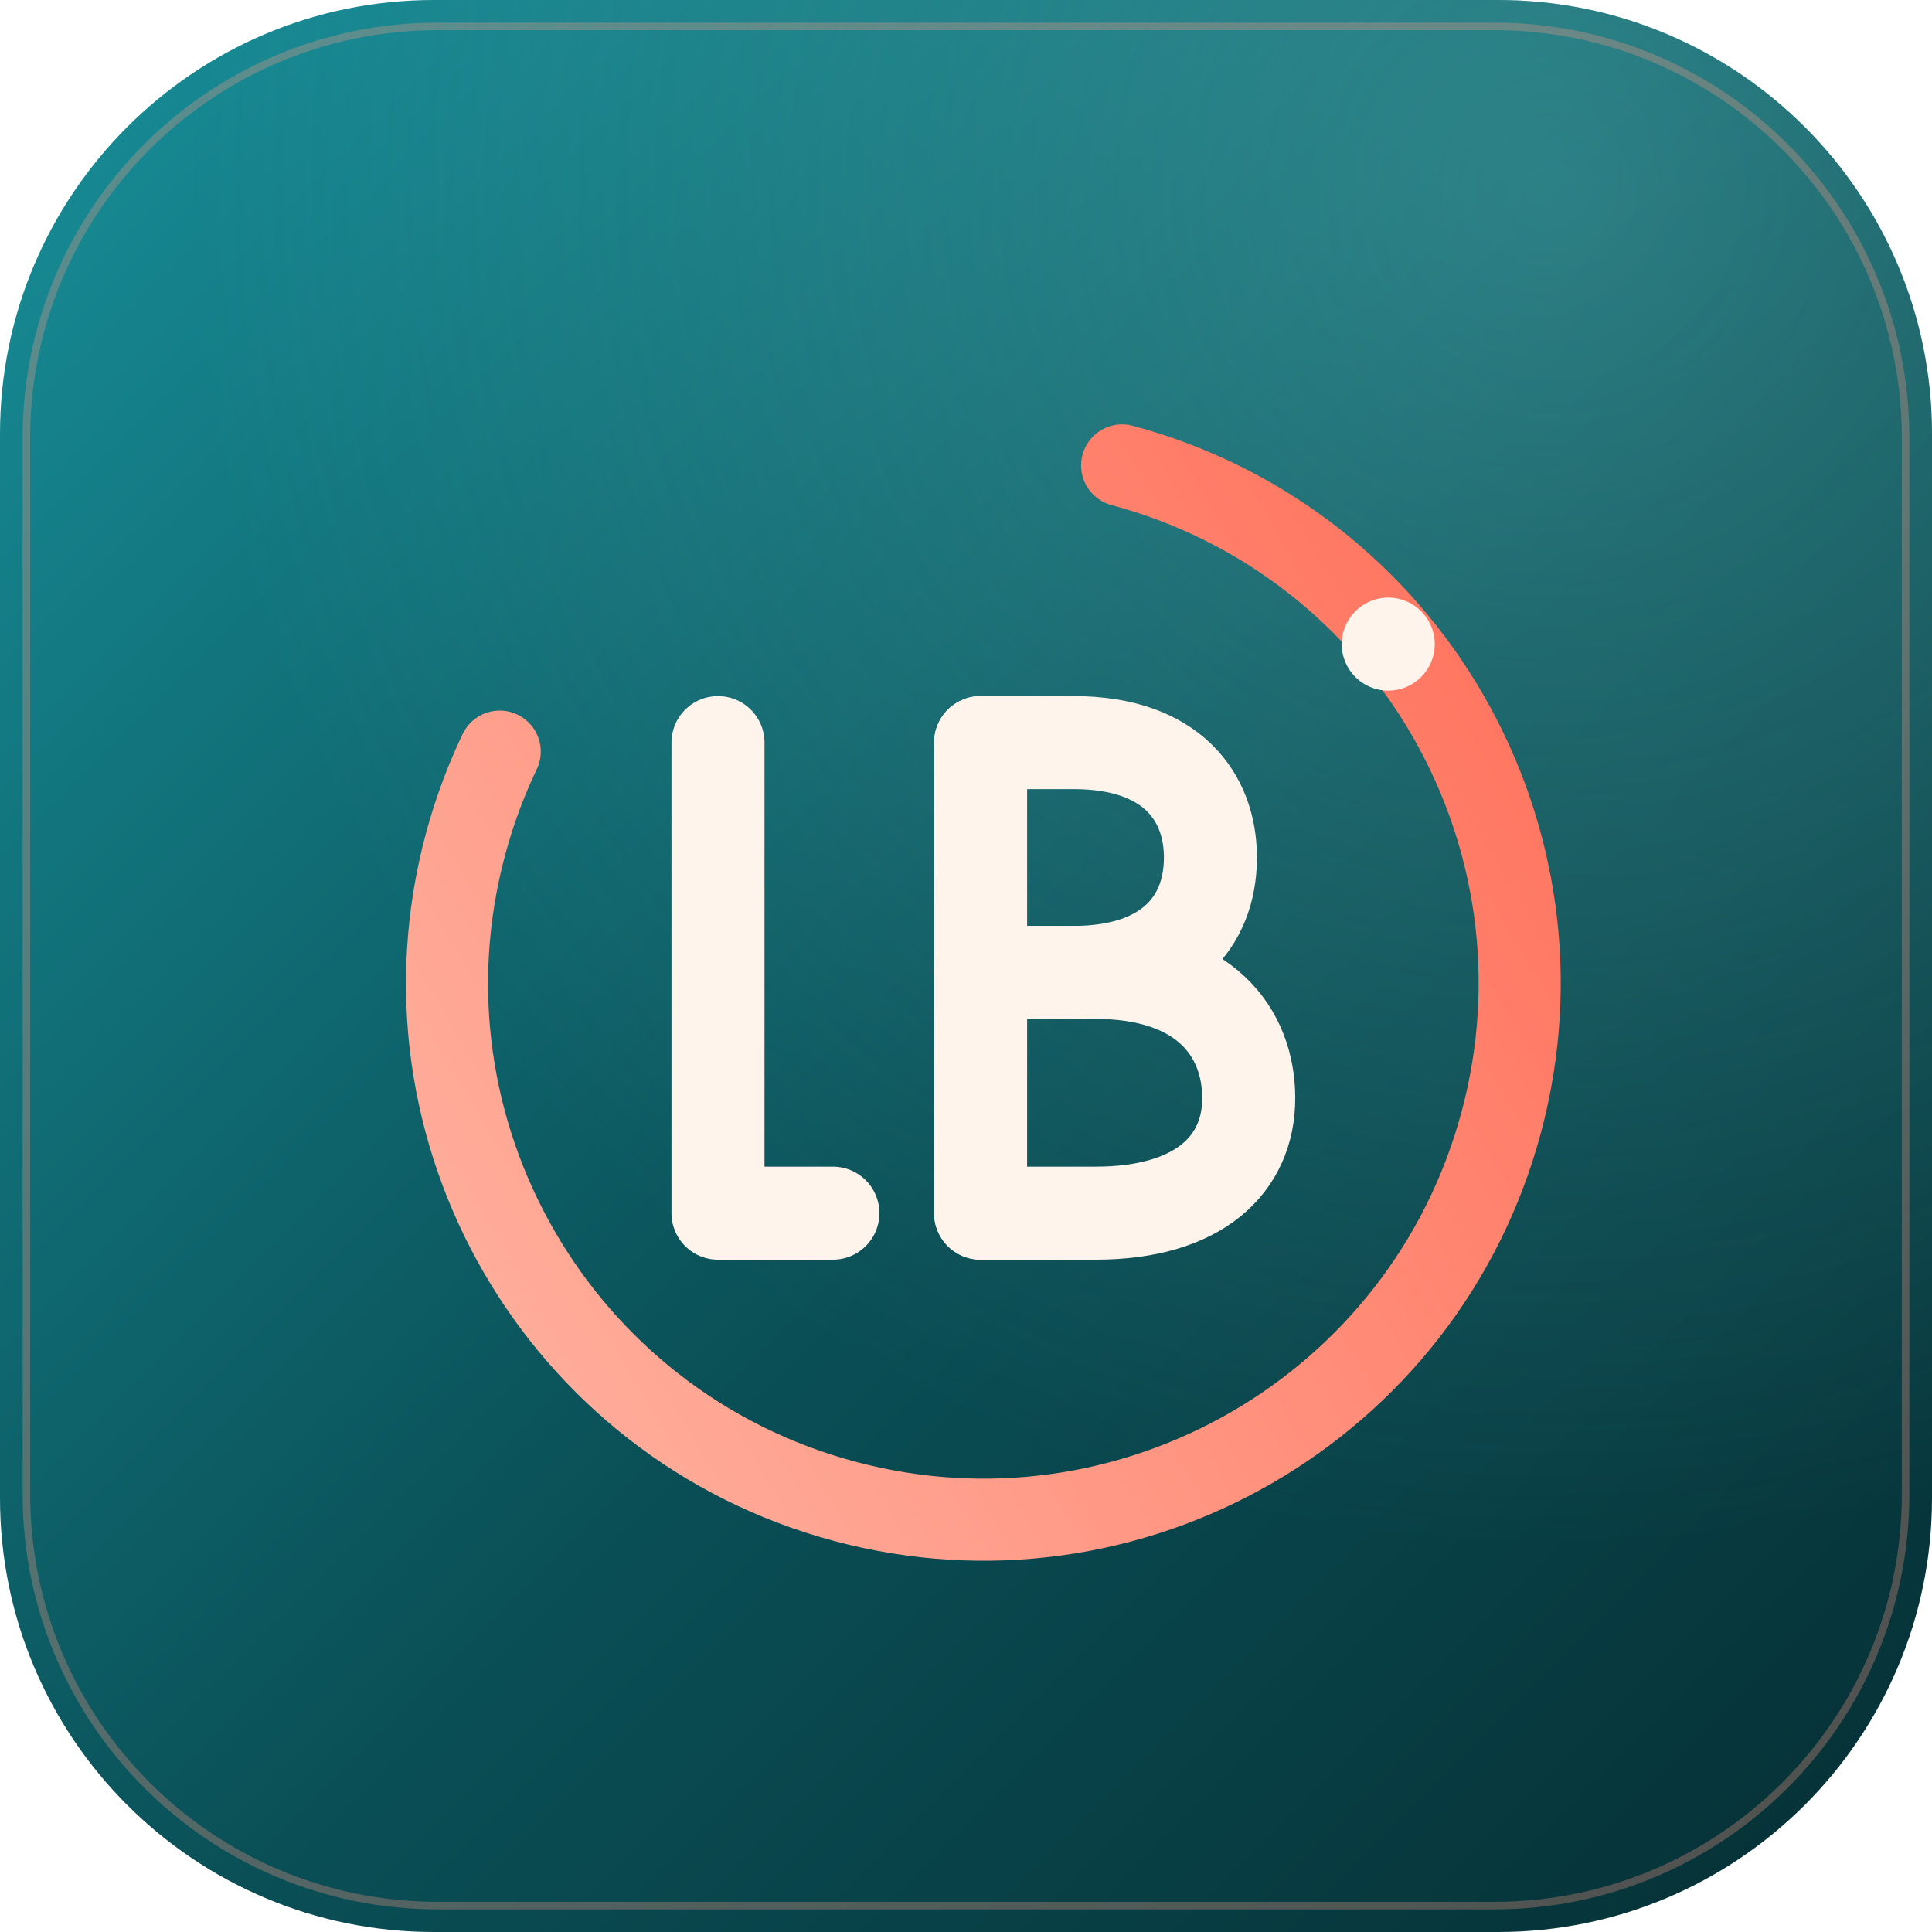
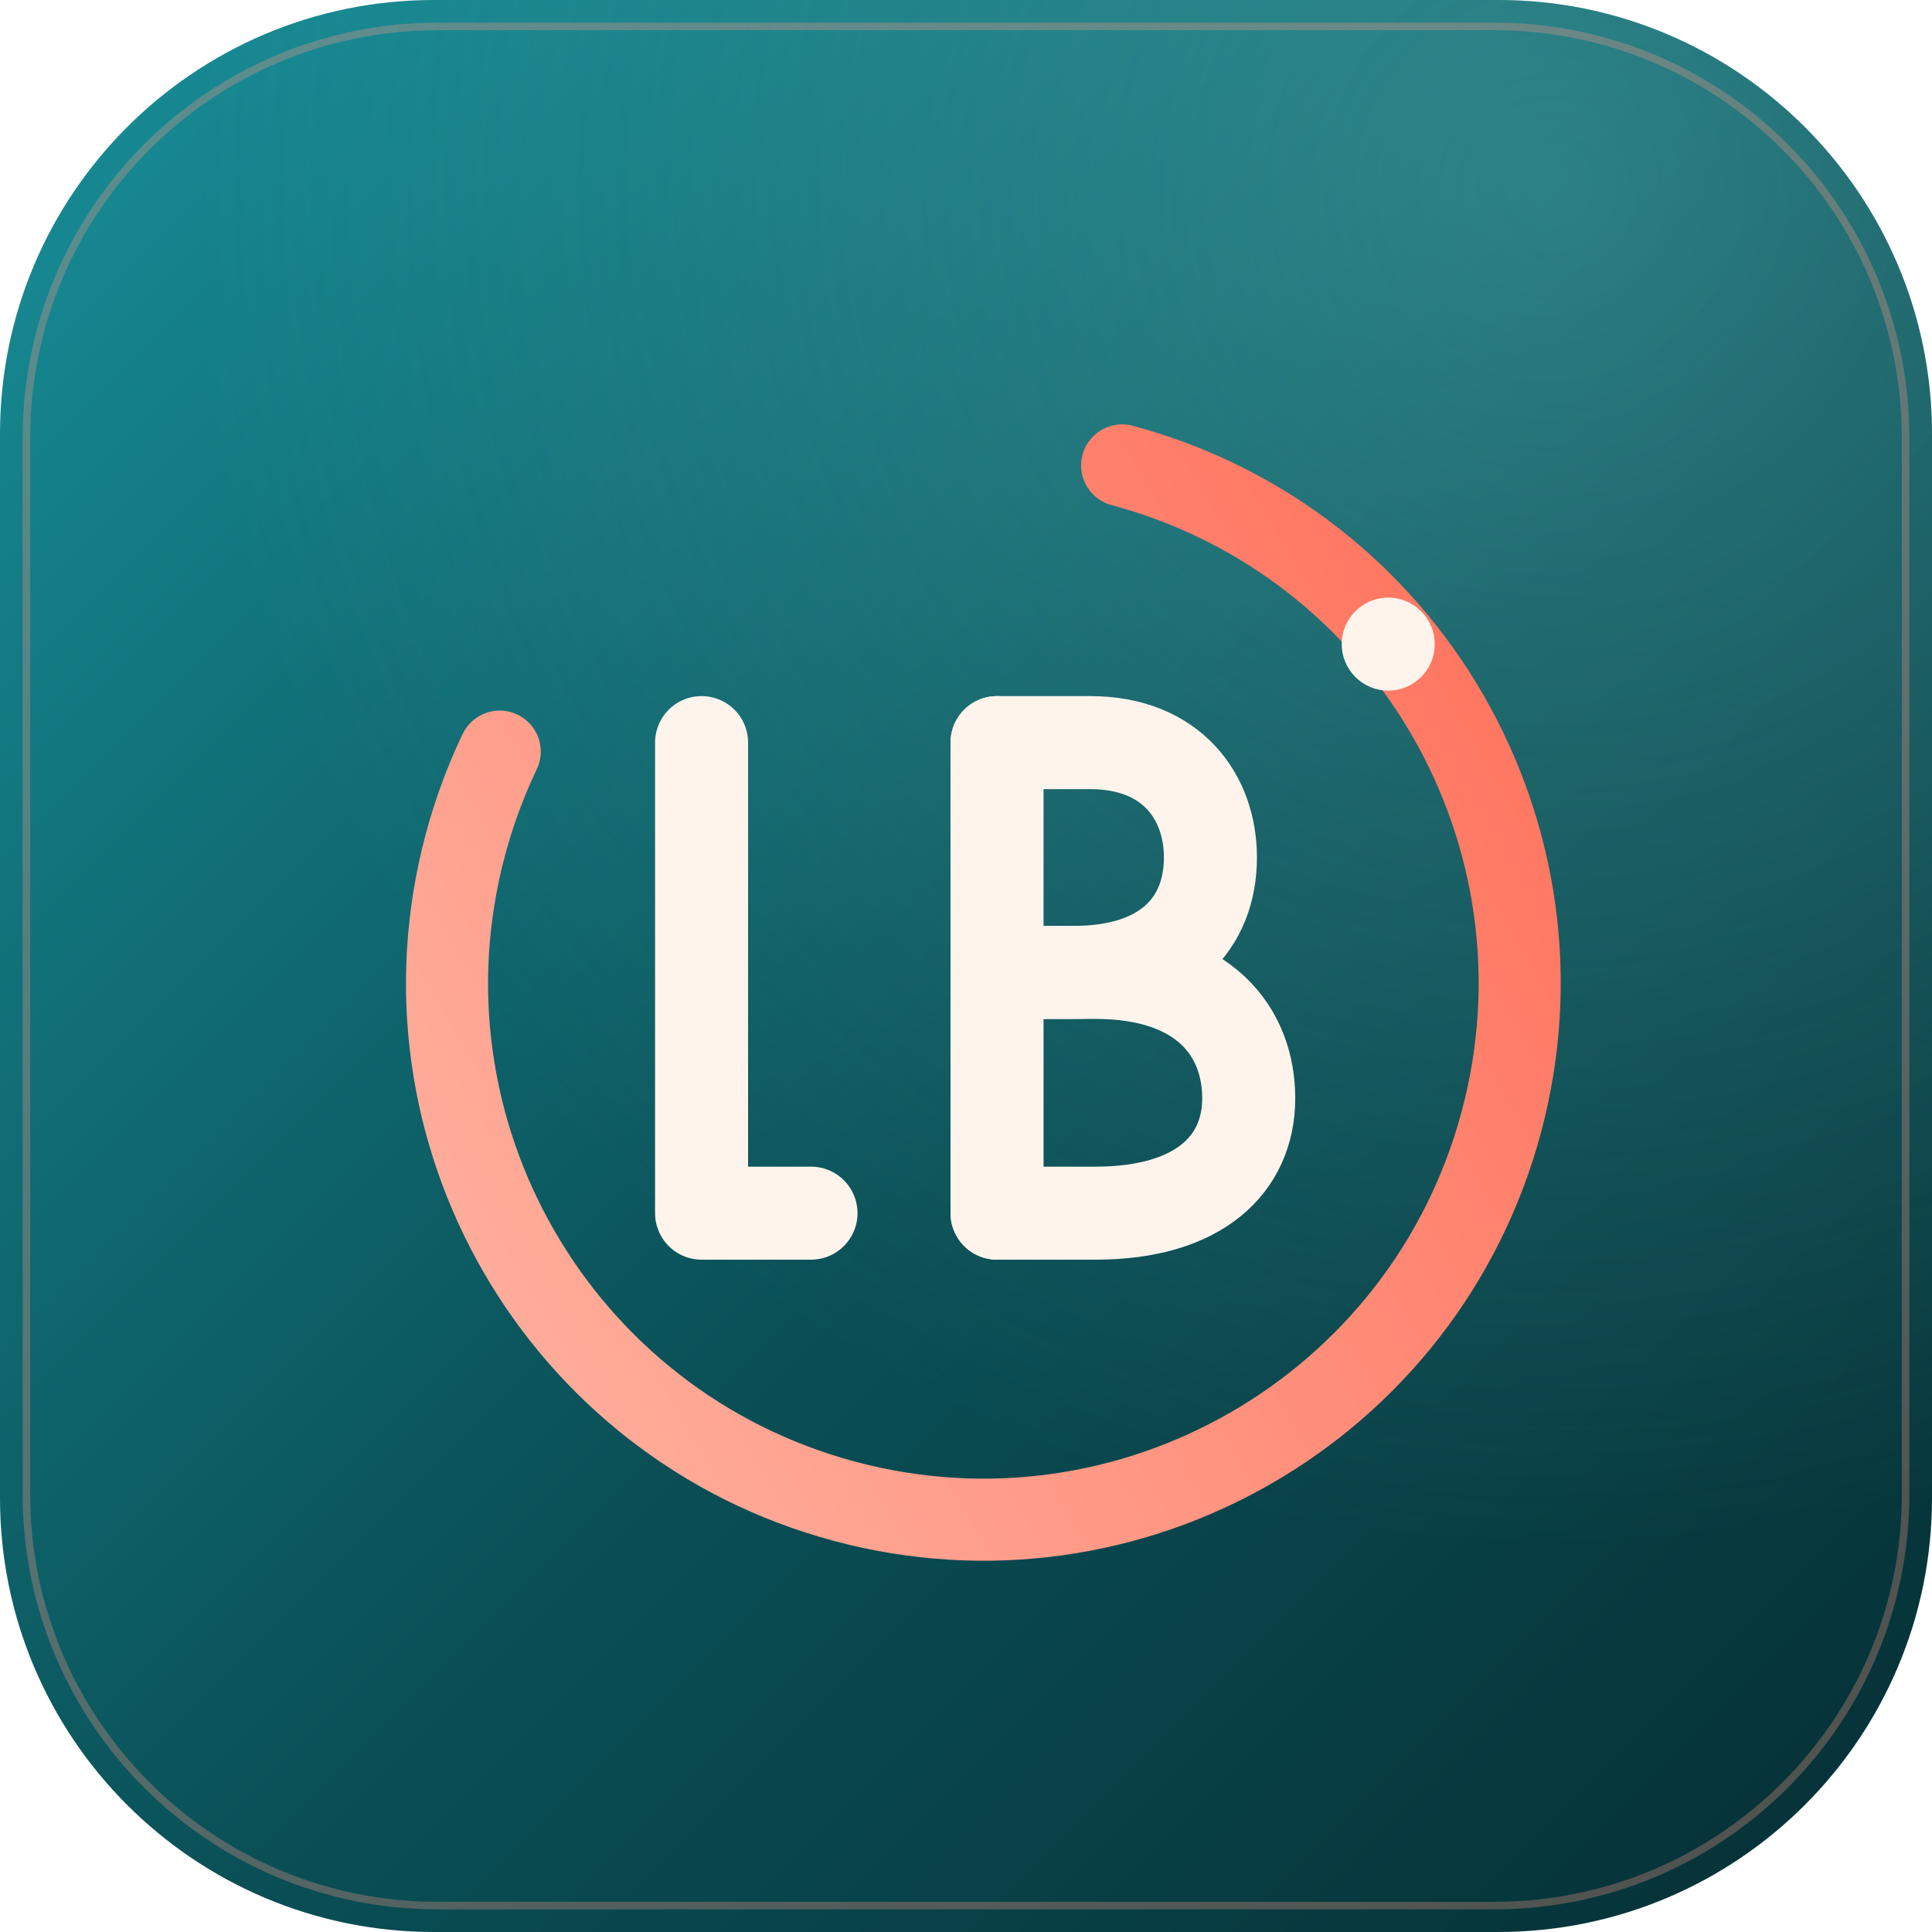
<svg xmlns="http://www.w3.org/2000/svg" viewBox="0 0 1024 1024" role="img" aria-label="Loopy Brains">
  <defs>
    <linearGradient id="bg" x1="0" y1="0" x2="1" y2="1">
      <stop offset="0" stop-color="#18909a" />
      <stop offset=".55" stop-color="#0a4f56" />
      <stop offset="1" stop-color="#052e33" />
    </linearGradient>
    <radialGradient id="glow" cx=".8" cy=".1" r=".7">
      <stop offset="0" stop-color="#7fe3e0" stop-opacity=".28" />
      <stop offset="1" stop-color="#7fe3e0" stop-opacity="0" />
    </radialGradient>
  </defs>
  <rect width="1024" height="1024" rx="230" fill="url(#bg)" />
  <rect width="1024" height="1024" rx="230" fill="url(#glow)" />
  <rect x="14" y="14" width="996" height="996" rx="218" fill="none" stroke="#ff9a85" stroke-opacity=".3" stroke-width="4" />
  <g transform="translate(150 150) scale(1.45)">
    <defs>
      <linearGradient id="lbRing" x1="0" y1="0" x2="1" y2="1">
        <stop offset="0" stop-color="#ffb4a3" />
        <stop offset="1" stop-color="#ff6f59" />
      </linearGradient>
    </defs>
    <circle cx="256" cy="256" r="196" fill="none" stroke="url(#lbRing)" stroke-width="30" stroke-linecap="round" stroke-dasharray="960 272" transform="rotate(-75 256 256)" />
    <circle cx="404" cy="132" r="17" fill="#fff4ec" />
    <g fill="none" stroke="#fff4ec" stroke-width="34" stroke-linecap="round" stroke-linejoin="round" transform="translate(-41 0)">
-       <path d="M200 168V340H242" />
-       <path d="M296 168V340" />
-       <path d="M296 168H330C366 168 380 188 380 210C380 234 364 252 330 252H296" />
-       <path d="M296 252H338C378 252 394 274 394 298C394 322 376 340 338 340H296" />
+       <path d="M194 168V340H234" />
+       <path d="M302 168V340" />
+       <path d="M302 168H336C366 168 380 188 380 210C380 234 364 252 330 252H302" />
+       <path d="M302 252H338C378 252 394 274 394 298C394 322 376 340 338 340H302" />
    </g>
  </g>
</svg>
